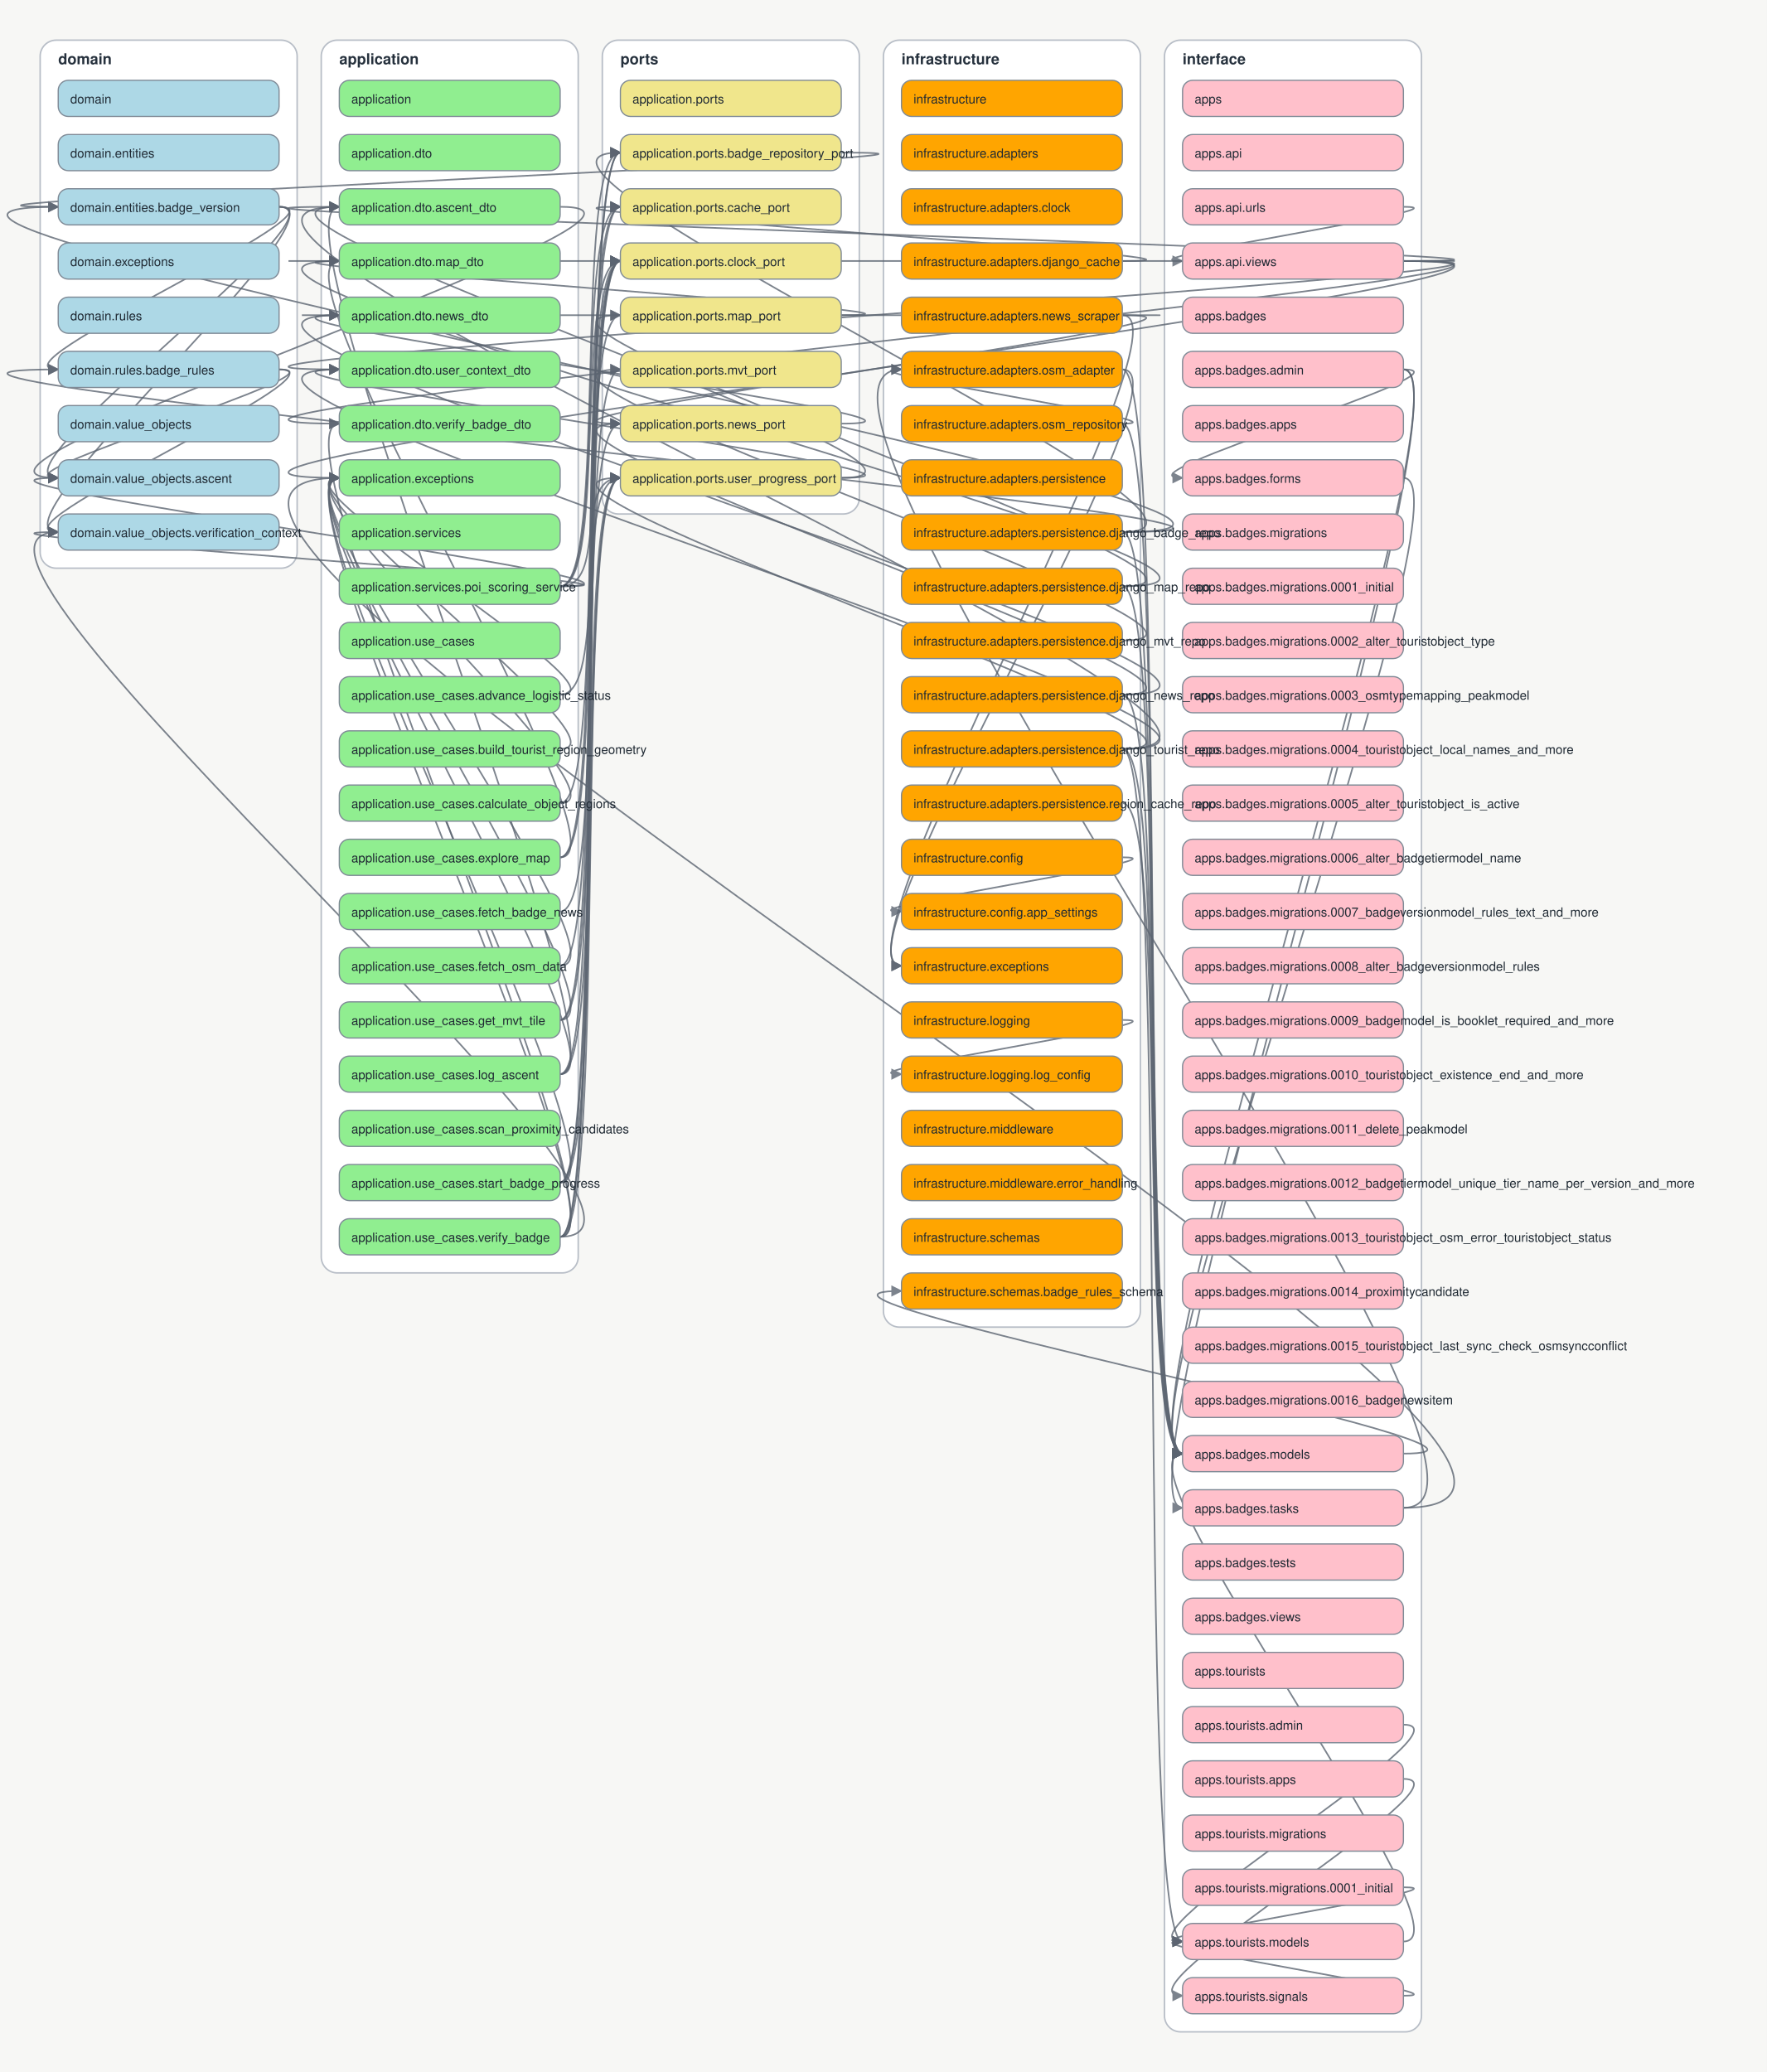
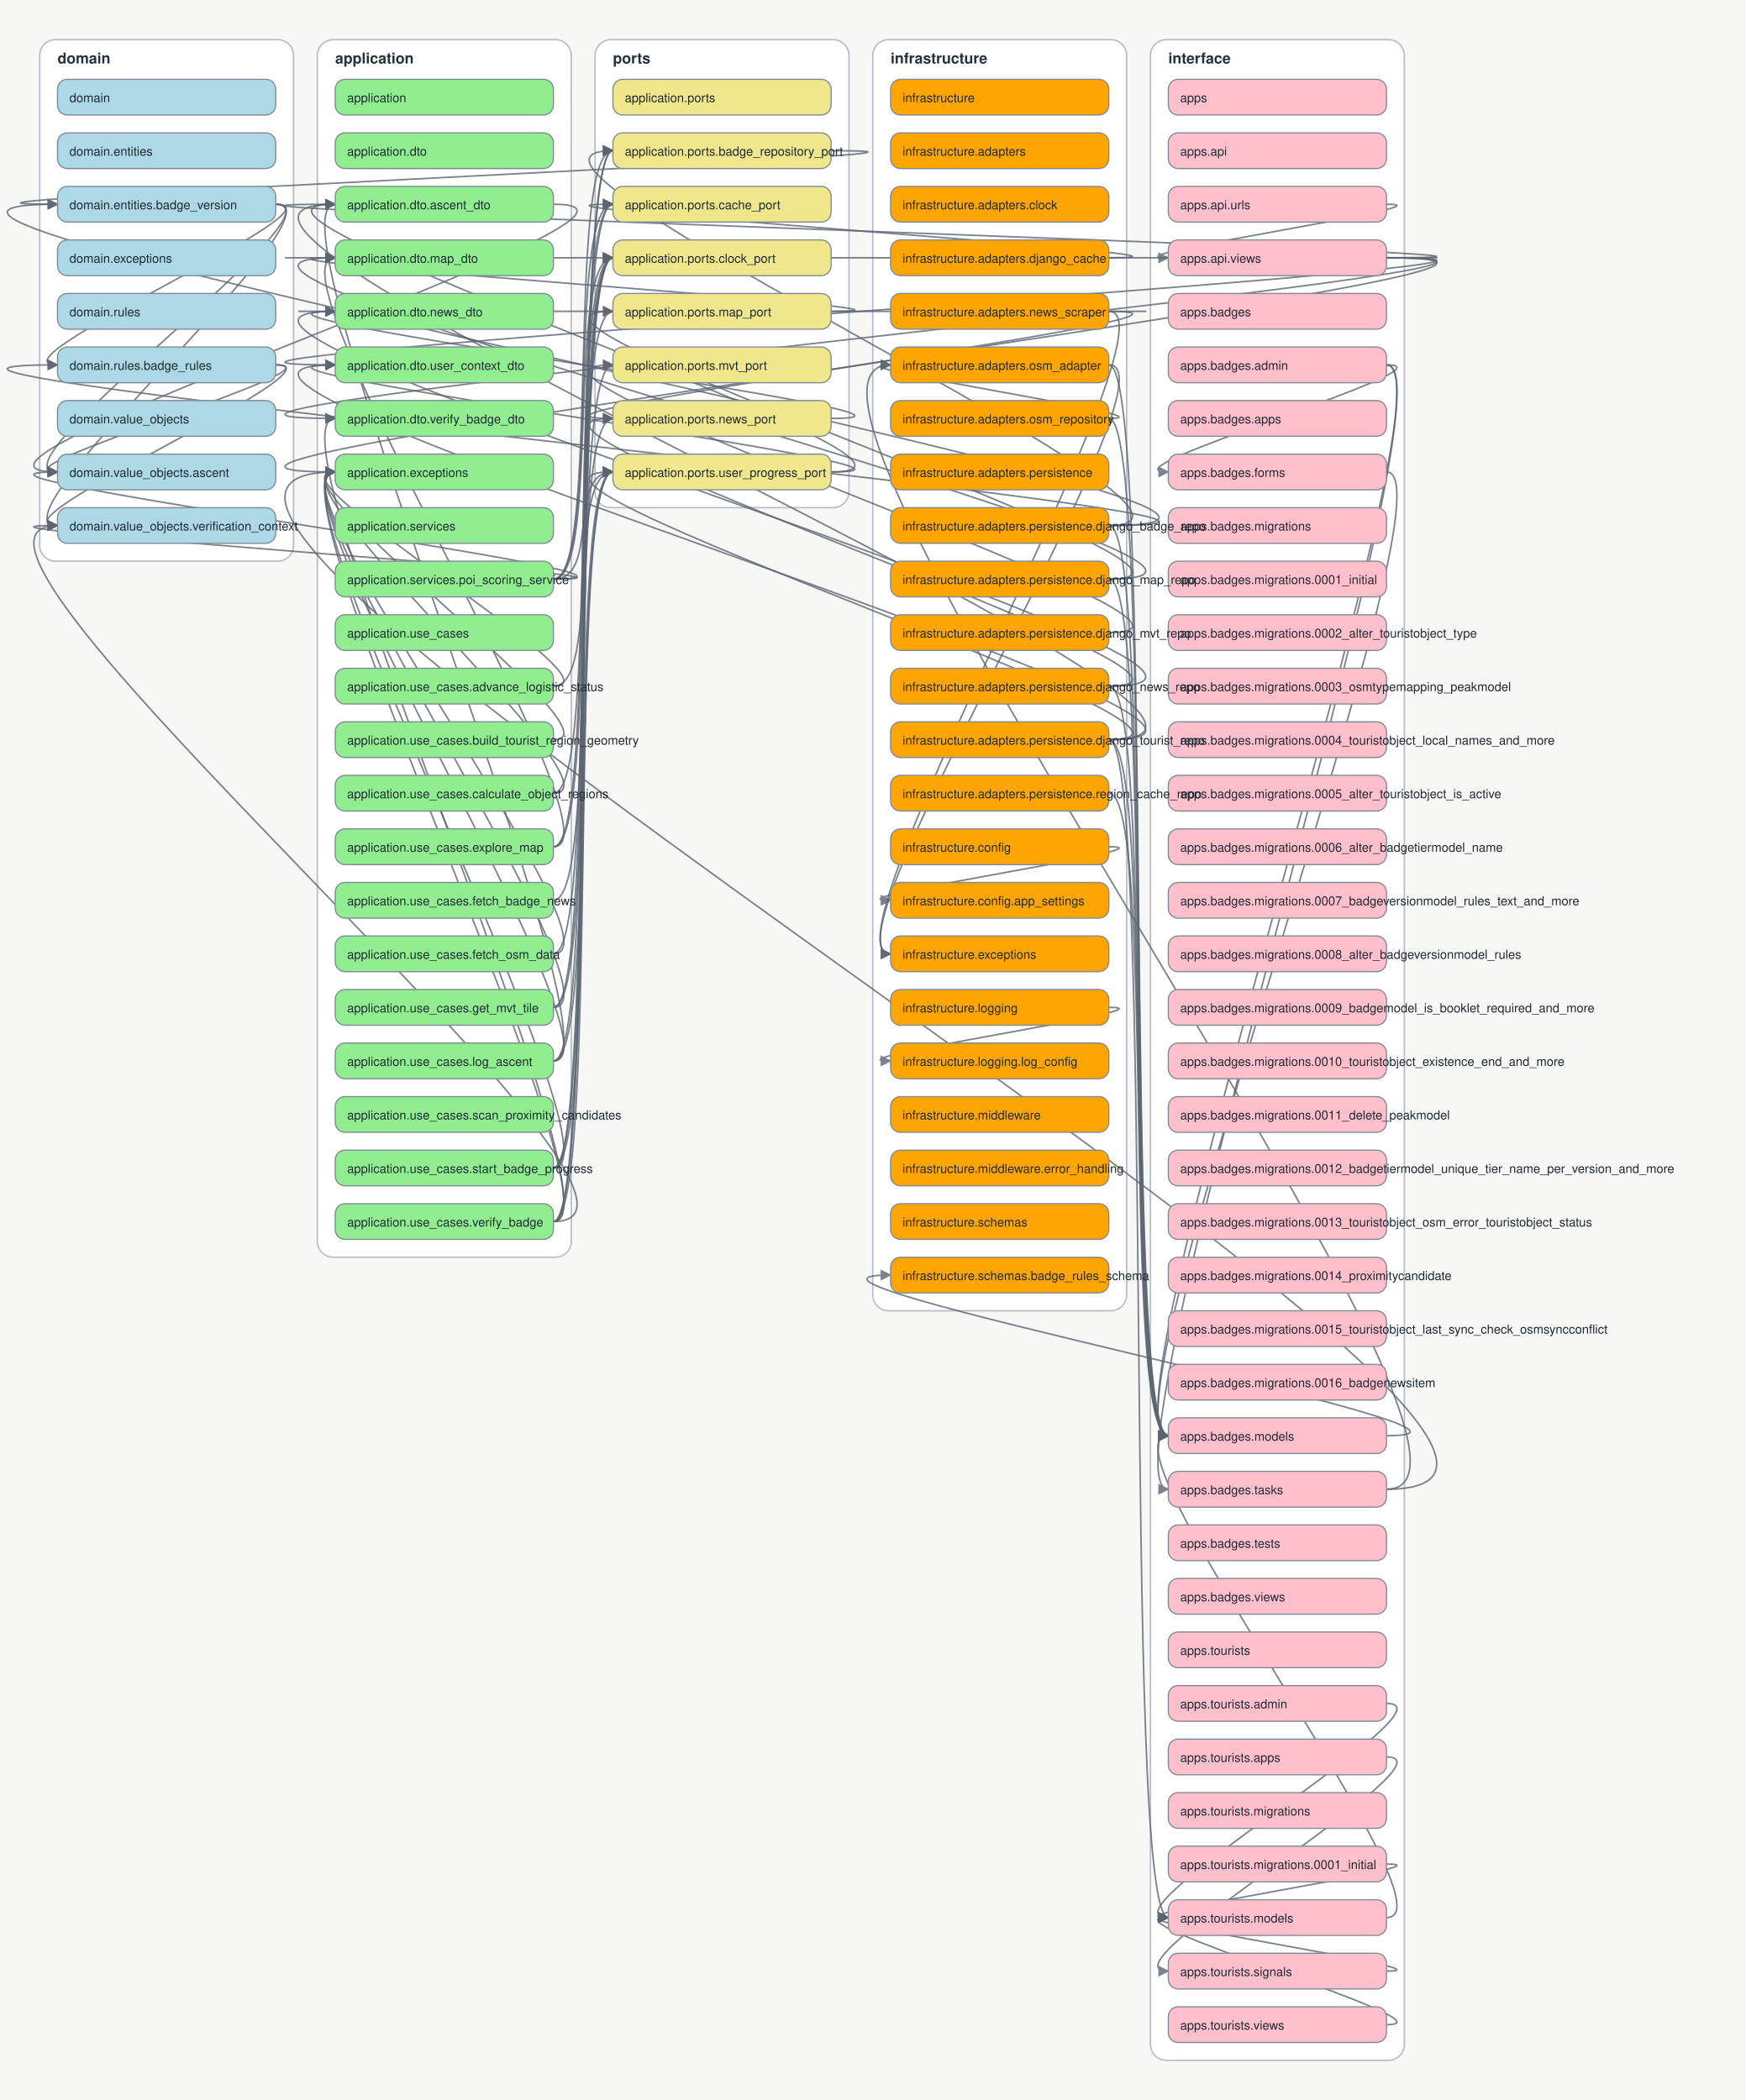
- <svg xmlns="http://www.w3.org/2000/svg" width="1760" height="2064" viewBox="0 0 1760 2064">
+ <svg xmlns="http://www.w3.org/2000/svg" width="1760" height="2118" viewBox="0 0 1760 2118">
  <defs>
    <marker id="arrow" viewBox="0 0 10 10" refX="9" refY="5" markerWidth="7" markerHeight="7" orient="auto-start-reverse">
      <path d="M 0 0 L 10 5 L 0 10 z" fill="#5b6470" />
    </marker>
  </defs>
  <rect width="100%" height="100%" fill="#f7f7f5" />
  <rect x="40" y="40" width="256" height="526" rx="16" fill="#ffffff" stroke="#b8bec7" stroke-width="1.5" />
  <text x="58" y="64" font-family="Helvetica, Arial, sans-serif" font-size="15" font-weight="700" fill="#26313d">domain</text>
  <rect x="320" y="40" width="256" height="1228" rx="16" fill="#ffffff" stroke="#b8bec7" stroke-width="1.5" />
  <text x="338" y="64" font-family="Helvetica, Arial, sans-serif" font-size="15" font-weight="700" fill="#26313d">application</text>
  <rect x="600" y="40" width="256" height="472" rx="16" fill="#ffffff" stroke="#b8bec7" stroke-width="1.5" />
  <text x="618" y="64" font-family="Helvetica, Arial, sans-serif" font-size="15" font-weight="700" fill="#26313d">ports</text>
  <rect x="880" y="40" width="256" height="1282" rx="16" fill="#ffffff" stroke="#b8bec7" stroke-width="1.5" />
  <text x="898" y="64" font-family="Helvetica, Arial, sans-serif" font-size="15" font-weight="700" fill="#26313d">infrastructure</text>
-   <rect x="1160" y="40" width="256" height="1984" rx="16" fill="#ffffff" stroke="#b8bec7" stroke-width="1.5" />
+   <rect x="1160" y="40" width="256" height="2038" rx="16" fill="#ffffff" stroke="#b8bec7" stroke-width="1.5" />
  <text x="1178" y="64" font-family="Helvetica, Arial, sans-serif" font-size="15" font-weight="700" fill="#26313d">interface</text>
  <path d="M 558.0 206.0 C 733.0 206.0, -117.0 476.0, 58.0 476.0" fill="none" stroke="#5b6470" stroke-width="1.6" opacity="0.8" marker-end="url(#arrow)" />
  <path d="M 838.0 152.0 C 1111.0 152.0, -215.0 206.0, 58.0 206.0" fill="none" stroke="#5b6470" stroke-width="1.6" opacity="0.8" marker-end="url(#arrow)" />
  <path d="M 838.0 314.0 C 1013.0 314.0, 163.0 260.0, 338.0 260.0" fill="none" stroke="#5b6470" stroke-width="1.6" opacity="0.8" marker-end="url(#arrow)" />
  <path d="M 838.0 422.0 C 1013.0 422.0, 163.0 314.0, 338.0 314.0" fill="none" stroke="#5b6470" stroke-width="1.6" opacity="0.8" marker-end="url(#arrow)" />
  <path d="M 838.0 476.0 C 1013.0 476.0, 163.0 206.0, 338.0 206.0" fill="none" stroke="#5b6470" stroke-width="1.6" opacity="0.8" marker-end="url(#arrow)" />
  <path d="M 838.0 476.0 C 1013.0 476.0, 163.0 368.0, 338.0 368.0" fill="none" stroke="#5b6470" stroke-width="1.6" opacity="0.8" marker-end="url(#arrow)" />
  <path d="M 558.0 584.0 C 606.0 584.0, 570.0 152.0, 618.0 152.0" fill="none" stroke="#5b6470" stroke-width="1.6" opacity="0.8" marker-end="url(#arrow)" />
  <path d="M 558.0 584.0 C 606.0 584.0, 570.0 206.0, 618.0 206.0" fill="none" stroke="#5b6470" stroke-width="1.6" opacity="0.8" marker-end="url(#arrow)" />
  <path d="M 558.0 584.0 C 606.0 584.0, 570.0 260.0, 618.0 260.0" fill="none" stroke="#5b6470" stroke-width="1.6" opacity="0.8" marker-end="url(#arrow)" />
  <path d="M 558.0 584.0 C 606.0 584.0, 570.0 476.0, 618.0 476.0" fill="none" stroke="#5b6470" stroke-width="1.6" opacity="0.8" marker-end="url(#arrow)" />
  <path d="M 558.0 584.0 C 733.0 584.0, -117.0 476.0, 58.0 476.0" fill="none" stroke="#5b6470" stroke-width="1.6" opacity="0.8" marker-end="url(#arrow)" />
  <path d="M 558.0 584.0 C 733.0 584.0, -117.0 530.0, 58.0 530.0" fill="none" stroke="#5b6470" stroke-width="1.6" opacity="0.8" marker-end="url(#arrow)" />
  <path d="M 558.0 692.0 C 635.0 692.0, 261.0 476.0, 338.0 476.0" fill="none" stroke="#5b6470" stroke-width="1.6" opacity="0.8" marker-end="url(#arrow)" />
  <path d="M 558.0 692.0 C 606.0 692.0, 570.0 476.0, 618.0 476.0" fill="none" stroke="#5b6470" stroke-width="1.6" opacity="0.8" marker-end="url(#arrow)" />
  <path d="M 558.0 746.0 C 635.0 746.0, 261.0 476.0, 338.0 476.0" fill="none" stroke="#5b6470" stroke-width="1.6" opacity="0.8" marker-end="url(#arrow)" />
  <path d="M 558.0 800.0 C 635.0 800.0, 261.0 476.0, 338.0 476.0" fill="none" stroke="#5b6470" stroke-width="1.6" opacity="0.8" marker-end="url(#arrow)" />
  <path d="M 558.0 800.0 C 606.0 800.0, 570.0 260.0, 618.0 260.0" fill="none" stroke="#5b6470" stroke-width="1.6" opacity="0.8" marker-end="url(#arrow)" />
  <path d="M 558.0 854.0 C 635.0 854.0, 261.0 260.0, 338.0 260.0" fill="none" stroke="#5b6470" stroke-width="1.6" opacity="0.8" marker-end="url(#arrow)" />
  <path d="M 558.0 854.0 C 606.0 854.0, 570.0 206.0, 618.0 206.0" fill="none" stroke="#5b6470" stroke-width="1.6" opacity="0.8" marker-end="url(#arrow)" />
  <path d="M 558.0 854.0 C 606.0 854.0, 570.0 314.0, 618.0 314.0" fill="none" stroke="#5b6470" stroke-width="1.6" opacity="0.8" marker-end="url(#arrow)" />
  <path d="M 558.0 908.0 C 606.0 908.0, 570.0 422.0, 618.0 422.0" fill="none" stroke="#5b6470" stroke-width="1.6" opacity="0.8" marker-end="url(#arrow)" />
  <path d="M 558.0 962.0 C 635.0 962.0, 261.0 476.0, 338.0 476.0" fill="none" stroke="#5b6470" stroke-width="1.6" opacity="0.8" marker-end="url(#arrow)" />
  <path d="M 558.0 962.0 C 606.0 962.0, 570.0 260.0, 618.0 260.0" fill="none" stroke="#5b6470" stroke-width="1.6" opacity="0.8" marker-end="url(#arrow)" />
  <path d="M 558.0 1016.0 C 635.0 1016.0, 261.0 476.0, 338.0 476.0" fill="none" stroke="#5b6470" stroke-width="1.6" opacity="0.8" marker-end="url(#arrow)" />
  <path d="M 558.0 1016.0 C 606.0 1016.0, 570.0 206.0, 618.0 206.0" fill="none" stroke="#5b6470" stroke-width="1.6" opacity="0.8" marker-end="url(#arrow)" />
  <path d="M 558.0 1016.0 C 606.0 1016.0, 570.0 368.0, 618.0 368.0" fill="none" stroke="#5b6470" stroke-width="1.6" opacity="0.8" marker-end="url(#arrow)" />
  <path d="M 558.0 1070.0 C 635.0 1070.0, 261.0 206.0, 338.0 206.0" fill="none" stroke="#5b6470" stroke-width="1.6" opacity="0.8" marker-end="url(#arrow)" />
  <path d="M 558.0 1070.0 C 635.0 1070.0, 261.0 476.0, 338.0 476.0" fill="none" stroke="#5b6470" stroke-width="1.6" opacity="0.8" marker-end="url(#arrow)" />
  <path d="M 558.0 1070.0 C 606.0 1070.0, 570.0 260.0, 618.0 260.0" fill="none" stroke="#5b6470" stroke-width="1.6" opacity="0.8" marker-end="url(#arrow)" />
  <path d="M 558.0 1070.0 C 606.0 1070.0, 570.0 476.0, 618.0 476.0" fill="none" stroke="#5b6470" stroke-width="1.6" opacity="0.8" marker-end="url(#arrow)" />
  <path d="M 558.0 1178.0 C 635.0 1178.0, 261.0 476.0, 338.0 476.0" fill="none" stroke="#5b6470" stroke-width="1.6" opacity="0.8" marker-end="url(#arrow)" />
  <path d="M 558.0 1178.0 C 606.0 1178.0, 570.0 152.0, 618.0 152.0" fill="none" stroke="#5b6470" stroke-width="1.6" opacity="0.8" marker-end="url(#arrow)" />
  <path d="M 558.0 1178.0 C 606.0 1178.0, 570.0 260.0, 618.0 260.0" fill="none" stroke="#5b6470" stroke-width="1.6" opacity="0.8" marker-end="url(#arrow)" />
  <path d="M 558.0 1178.0 C 606.0 1178.0, 570.0 476.0, 618.0 476.0" fill="none" stroke="#5b6470" stroke-width="1.6" opacity="0.8" marker-end="url(#arrow)" />
  <path d="M 558.0 1232.0 C 635.0 1232.0, 261.0 422.0, 338.0 422.0" fill="none" stroke="#5b6470" stroke-width="1.6" opacity="0.8" marker-end="url(#arrow)" />
  <path d="M 558.0 1232.0 C 635.0 1232.0, 261.0 476.0, 338.0 476.0" fill="none" stroke="#5b6470" stroke-width="1.6" opacity="0.8" marker-end="url(#arrow)" />
  <path d="M 558.0 1232.0 C 606.0 1232.0, 570.0 152.0, 618.0 152.0" fill="none" stroke="#5b6470" stroke-width="1.6" opacity="0.8" marker-end="url(#arrow)" />
  <path d="M 558.0 1232.0 C 606.0 1232.0, 570.0 260.0, 618.0 260.0" fill="none" stroke="#5b6470" stroke-width="1.6" opacity="0.8" marker-end="url(#arrow)" />
  <path d="M 558.0 1232.0 C 606.0 1232.0, 570.0 476.0, 618.0 476.0" fill="none" stroke="#5b6470" stroke-width="1.6" opacity="0.8" marker-end="url(#arrow)" />
  <path d="M 558.0 1232.0 C 733.0 1232.0, -117.0 530.0, 58.0 530.0" fill="none" stroke="#5b6470" stroke-width="1.6" opacity="0.8" marker-end="url(#arrow)" />
  <path d="M 1398.0 206.0 C 1475.0 206.0, 1101.0 260.0, 1178.0 260.0" fill="none" stroke="#5b6470" stroke-width="1.6" opacity="0.8" marker-end="url(#arrow)" />
  <path d="M 1398.0 260.0 C 1769.0 260.0, -33.0 206.0, 338.0 206.0" fill="none" stroke="#5b6470" stroke-width="1.6" opacity="0.8" marker-end="url(#arrow)" />
  <path d="M 1398.0 260.0 C 1769.0 260.0, -33.0 260.0, 338.0 260.0" fill="none" stroke="#5b6470" stroke-width="1.6" opacity="0.8" marker-end="url(#arrow)" />
  <path d="M 1398.0 260.0 C 1769.0 260.0, -33.0 368.0, 338.0 368.0" fill="none" stroke="#5b6470" stroke-width="1.6" opacity="0.8" marker-end="url(#arrow)" />
  <path d="M 1398.0 260.0 C 1769.0 260.0, -33.0 422.0, 338.0 422.0" fill="none" stroke="#5b6470" stroke-width="1.6" opacity="0.8" marker-end="url(#arrow)" />
  <path d="M 1398.0 260.0 C 1769.0 260.0, -33.0 476.0, 338.0 476.0" fill="none" stroke="#5b6470" stroke-width="1.6" opacity="0.8" marker-end="url(#arrow)" />
  <path d="M 1398.0 368.0 C 1475.0 368.0, 1101.0 476.0, 1178.0 476.0" fill="none" stroke="#5b6470" stroke-width="1.6" opacity="0.8" marker-end="url(#arrow)" />
  <path d="M 1398.0 368.0 C 1475.0 368.0, 1101.0 1448.0, 1178.0 1448.0" fill="none" stroke="#5b6470" stroke-width="1.6" opacity="0.8" marker-end="url(#arrow)" />
  <path d="M 1398.0 368.0 C 1475.0 368.0, 1101.0 1502.0, 1178.0 1502.0" fill="none" stroke="#5b6470" stroke-width="1.6" opacity="0.8" marker-end="url(#arrow)" />
  <path d="M 1398.0 476.0 C 1475.0 476.0, 1101.0 1448.0, 1178.0 1448.0" fill="none" stroke="#5b6470" stroke-width="1.6" opacity="0.8" marker-end="url(#arrow)" />
  <path d="M 1398.0 1448.0 C 1573.0 1448.0, 723.0 1286.0, 898.0 1286.0" fill="none" stroke="#5b6470" stroke-width="1.6" opacity="0.8" marker-end="url(#arrow)" />
  <path d="M 1398.0 1502.0 C 1769.0 1502.0, -33.0 476.0, 338.0 476.0" fill="none" stroke="#5b6470" stroke-width="1.6" opacity="0.8" marker-end="url(#arrow)" />
  <path d="M 1398.0 1502.0 C 1573.0 1502.0, 723.0 368.0, 898.0 368.0" fill="none" stroke="#5b6470" stroke-width="1.6" opacity="0.8" marker-end="url(#arrow)" />
  <path d="M 1398.0 1718.0 C 1475.0 1718.0, 1101.0 1934.0, 1178.0 1934.0" fill="none" stroke="#5b6470" stroke-width="1.6" opacity="0.8" marker-end="url(#arrow)" />
  <path d="M 1398.0 1772.0 C 1475.0 1772.0, 1101.0 1988.0, 1178.0 1988.0" fill="none" stroke="#5b6470" stroke-width="1.6" opacity="0.8" marker-end="url(#arrow)" />
  <path d="M 1398.0 1880.0 C 1475.0 1880.0, 1101.0 1934.0, 1178.0 1934.0" fill="none" stroke="#5b6470" stroke-width="1.6" opacity="0.8" marker-end="url(#arrow)" />
  <path d="M 1398.0 1934.0 C 1475.0 1934.0, 1101.0 1448.0, 1178.0 1448.0" fill="none" stroke="#5b6470" stroke-width="1.6" opacity="0.8" marker-end="url(#arrow)" />
  <path d="M 1398.0 1988.0 C 1475.0 1988.0, 1101.0 1934.0, 1178.0 1934.0" fill="none" stroke="#5b6470" stroke-width="1.6" opacity="0.8" marker-end="url(#arrow)" />
+   <path d="M 1398.0 2042.0 C 1475.0 2042.0, 1101.0 1934.0, 1178.0 1934.0" fill="none" stroke="#5b6470" stroke-width="1.6" opacity="0.8" marker-end="url(#arrow)" />
  <path d="M 278.0 206.0 C 355.0 206.0, -19.0 368.0, 58.0 368.0" fill="none" stroke="#5b6470" stroke-width="1.6" opacity="0.8" marker-end="url(#arrow)" />
  <path d="M 278.0 206.0 C 355.0 206.0, -19.0 476.0, 58.0 476.0" fill="none" stroke="#5b6470" stroke-width="1.6" opacity="0.8" marker-end="url(#arrow)" />
  <path d="M 278.0 206.0 C 355.0 206.0, -19.0 530.0, 58.0 530.0" fill="none" stroke="#5b6470" stroke-width="1.6" opacity="0.8" marker-end="url(#arrow)" />
  <path d="M 278.0 368.0 C 355.0 368.0, -19.0 476.0, 58.0 476.0" fill="none" stroke="#5b6470" stroke-width="1.6" opacity="0.8" marker-end="url(#arrow)" />
  <path d="M 278.0 368.0 C 355.0 368.0, -19.0 530.0, 58.0 530.0" fill="none" stroke="#5b6470" stroke-width="1.6" opacity="0.8" marker-end="url(#arrow)" />
  <path d="M 1118.0 260.0 C 1293.0 260.0, 443.0 206.0, 618.0 206.0" fill="none" stroke="#5b6470" stroke-width="1.6" opacity="0.8" marker-end="url(#arrow)" />
  <path d="M 1118.0 314.0 C 1391.0 314.0, 65.0 314.0, 338.0 314.0" fill="none" stroke="#5b6470" stroke-width="1.6" opacity="0.8" marker-end="url(#arrow)" />
  <path d="M 1118.0 314.0 C 1293.0 314.0, 443.0 422.0, 618.0 422.0" fill="none" stroke="#5b6470" stroke-width="1.6" opacity="0.8" marker-end="url(#arrow)" />
  <path d="M 1118.0 314.0 C 1195.0 314.0, 821.0 962.0, 898.0 962.0" fill="none" stroke="#5b6470" stroke-width="1.6" opacity="0.8" marker-end="url(#arrow)" />
  <path d="M 1118.0 368.0 C 1166.0 368.0, 1130.0 1448.0, 1178.0 1448.0" fill="none" stroke="#5b6470" stroke-width="1.6" opacity="0.8" marker-end="url(#arrow)" />
  <path d="M 1118.0 368.0 C 1195.0 368.0, 821.0 962.0, 898.0 962.0" fill="none" stroke="#5b6470" stroke-width="1.6" opacity="0.8" marker-end="url(#arrow)" />
  <path d="M 1118.0 422.0 C 1166.0 422.0, 1130.0 1448.0, 1178.0 1448.0" fill="none" stroke="#5b6470" stroke-width="1.6" opacity="0.8" marker-end="url(#arrow)" />
  <path d="M 1118.0 422.0 C 1195.0 422.0, 821.0 368.0, 898.0 368.0" fill="none" stroke="#5b6470" stroke-width="1.6" opacity="0.8" marker-end="url(#arrow)" />
  <path d="M 1118.0 530.0 C 1293.0 530.0, 443.0 152.0, 618.0 152.0" fill="none" stroke="#5b6470" stroke-width="1.6" opacity="0.8" marker-end="url(#arrow)" />
  <path d="M 1118.0 530.0 C 1166.0 530.0, 1130.0 1448.0, 1178.0 1448.0" fill="none" stroke="#5b6470" stroke-width="1.6" opacity="0.8" marker-end="url(#arrow)" />
  <path d="M 1118.0 530.0 C 1489.0 530.0, -313.0 206.0, 58.0 206.0" fill="none" stroke="#5b6470" stroke-width="1.6" opacity="0.8" marker-end="url(#arrow)" />
  <path d="M 1118.0 530.0 C 1489.0 530.0, -313.0 368.0, 58.0 368.0" fill="none" stroke="#5b6470" stroke-width="1.6" opacity="0.8" marker-end="url(#arrow)" />
  <path d="M 1118.0 584.0 C 1391.0 584.0, 65.0 260.0, 338.0 260.0" fill="none" stroke="#5b6470" stroke-width="1.6" opacity="0.8" marker-end="url(#arrow)" />
  <path d="M 1118.0 584.0 C 1293.0 584.0, 443.0 314.0, 618.0 314.0" fill="none" stroke="#5b6470" stroke-width="1.6" opacity="0.8" marker-end="url(#arrow)" />
  <path d="M 1118.0 584.0 C 1166.0 584.0, 1130.0 1448.0, 1178.0 1448.0" fill="none" stroke="#5b6470" stroke-width="1.6" opacity="0.8" marker-end="url(#arrow)" />
  <path d="M 1118.0 638.0 C 1293.0 638.0, 443.0 368.0, 618.0 368.0" fill="none" stroke="#5b6470" stroke-width="1.6" opacity="0.8" marker-end="url(#arrow)" />
  <path d="M 1118.0 692.0 C 1391.0 692.0, 65.0 314.0, 338.0 314.0" fill="none" stroke="#5b6470" stroke-width="1.6" opacity="0.8" marker-end="url(#arrow)" />
  <path d="M 1118.0 692.0 C 1293.0 692.0, 443.0 422.0, 618.0 422.0" fill="none" stroke="#5b6470" stroke-width="1.6" opacity="0.8" marker-end="url(#arrow)" />
  <path d="M 1118.0 692.0 C 1166.0 692.0, 1130.0 1448.0, 1178.0 1448.0" fill="none" stroke="#5b6470" stroke-width="1.6" opacity="0.8" marker-end="url(#arrow)" />
  <path d="M 1118.0 746.0 C 1391.0 746.0, 65.0 206.0, 338.0 206.0" fill="none" stroke="#5b6470" stroke-width="1.6" opacity="0.8" marker-end="url(#arrow)" />
  <path d="M 1118.0 746.0 C 1391.0 746.0, 65.0 368.0, 338.0 368.0" fill="none" stroke="#5b6470" stroke-width="1.6" opacity="0.8" marker-end="url(#arrow)" />
  <path d="M 1118.0 746.0 C 1293.0 746.0, 443.0 476.0, 618.0 476.0" fill="none" stroke="#5b6470" stroke-width="1.6" opacity="0.8" marker-end="url(#arrow)" />
  <path d="M 1118.0 746.0 C 1166.0 746.0, 1130.0 1448.0, 1178.0 1448.0" fill="none" stroke="#5b6470" stroke-width="1.6" opacity="0.8" marker-end="url(#arrow)" />
  <path d="M 1118.0 746.0 C 1166.0 746.0, 1130.0 1934.0, 1178.0 1934.0" fill="none" stroke="#5b6470" stroke-width="1.6" opacity="0.8" marker-end="url(#arrow)" />
  <path d="M 1118.0 800.0 C 1166.0 800.0, 1130.0 1448.0, 1178.0 1448.0" fill="none" stroke="#5b6470" stroke-width="1.6" opacity="0.8" marker-end="url(#arrow)" />
  <path d="M 1118.0 854.0 C 1195.0 854.0, 821.0 908.0, 898.0 908.0" fill="none" stroke="#5b6470" stroke-width="1.6" opacity="0.8" marker-end="url(#arrow)" />
  <path d="M 1118.0 1016.0 C 1195.0 1016.0, 821.0 1070.0, 898.0 1070.0" fill="none" stroke="#5b6470" stroke-width="1.6" opacity="0.8" marker-end="url(#arrow)" />
  <rect x="338" y="80" width="220" height="36" rx="10" fill="lightgreen" stroke="#7f8a96" stroke-width="1.2" />
  <text x="350" y="103" font-family="Helvetica, Arial, sans-serif" font-size="12.5" fill="#1f2933">application</text>
  <rect x="338" y="134" width="220" height="36" rx="10" fill="lightgreen" stroke="#7f8a96" stroke-width="1.2" />
  <text x="350" y="157" font-family="Helvetica, Arial, sans-serif" font-size="12.5" fill="#1f2933">application.dto</text>
  <rect x="338" y="188" width="220" height="36" rx="10" fill="lightgreen" stroke="#7f8a96" stroke-width="1.2" />
  <text x="350" y="211" font-family="Helvetica, Arial, sans-serif" font-size="12.5" fill="#1f2933">application.dto.ascent_dto</text>
  <rect x="338" y="242" width="220" height="36" rx="10" fill="lightgreen" stroke="#7f8a96" stroke-width="1.2" />
  <text x="350" y="265" font-family="Helvetica, Arial, sans-serif" font-size="12.5" fill="#1f2933">application.dto.map_dto</text>
  <rect x="338" y="296" width="220" height="36" rx="10" fill="lightgreen" stroke="#7f8a96" stroke-width="1.2" />
  <text x="350" y="319" font-family="Helvetica, Arial, sans-serif" font-size="12.5" fill="#1f2933">application.dto.news_dto</text>
  <rect x="338" y="350" width="220" height="36" rx="10" fill="lightgreen" stroke="#7f8a96" stroke-width="1.2" />
  <text x="350" y="373" font-family="Helvetica, Arial, sans-serif" font-size="12.5" fill="#1f2933">application.dto.user_context_dto</text>
  <rect x="338" y="404" width="220" height="36" rx="10" fill="lightgreen" stroke="#7f8a96" stroke-width="1.2" />
  <text x="350" y="427" font-family="Helvetica, Arial, sans-serif" font-size="12.5" fill="#1f2933">application.dto.verify_badge_dto</text>
  <rect x="338" y="458" width="220" height="36" rx="10" fill="lightgreen" stroke="#7f8a96" stroke-width="1.2" />
  <text x="350" y="481" font-family="Helvetica, Arial, sans-serif" font-size="12.5" fill="#1f2933">application.exceptions</text>
  <rect x="618" y="80" width="220" height="36" rx="10" fill="khaki" stroke="#7f8a96" stroke-width="1.2" />
  <text x="630" y="103" font-family="Helvetica, Arial, sans-serif" font-size="12.5" fill="#1f2933">application.ports</text>
  <rect x="618" y="134" width="220" height="36" rx="10" fill="khaki" stroke="#7f8a96" stroke-width="1.2" />
  <text x="630" y="157" font-family="Helvetica, Arial, sans-serif" font-size="12.5" fill="#1f2933">application.ports.badge_repository_port</text>
  <rect x="618" y="188" width="220" height="36" rx="10" fill="khaki" stroke="#7f8a96" stroke-width="1.2" />
  <text x="630" y="211" font-family="Helvetica, Arial, sans-serif" font-size="12.5" fill="#1f2933">application.ports.cache_port</text>
  <rect x="618" y="242" width="220" height="36" rx="10" fill="khaki" stroke="#7f8a96" stroke-width="1.2" />
  <text x="630" y="265" font-family="Helvetica, Arial, sans-serif" font-size="12.5" fill="#1f2933">application.ports.clock_port</text>
  <rect x="618" y="296" width="220" height="36" rx="10" fill="khaki" stroke="#7f8a96" stroke-width="1.2" />
  <text x="630" y="319" font-family="Helvetica, Arial, sans-serif" font-size="12.5" fill="#1f2933">application.ports.map_port</text>
  <rect x="618" y="350" width="220" height="36" rx="10" fill="khaki" stroke="#7f8a96" stroke-width="1.2" />
  <text x="630" y="373" font-family="Helvetica, Arial, sans-serif" font-size="12.5" fill="#1f2933">application.ports.mvt_port</text>
  <rect x="618" y="404" width="220" height="36" rx="10" fill="khaki" stroke="#7f8a96" stroke-width="1.2" />
  <text x="630" y="427" font-family="Helvetica, Arial, sans-serif" font-size="12.5" fill="#1f2933">application.ports.news_port</text>
  <rect x="618" y="458" width="220" height="36" rx="10" fill="khaki" stroke="#7f8a96" stroke-width="1.2" />
  <text x="630" y="481" font-family="Helvetica, Arial, sans-serif" font-size="12.5" fill="#1f2933">application.ports.user_progress_port</text>
  <rect x="338" y="512" width="220" height="36" rx="10" fill="lightgreen" stroke="#7f8a96" stroke-width="1.2" />
  <text x="350" y="535" font-family="Helvetica, Arial, sans-serif" font-size="12.5" fill="#1f2933">application.services</text>
  <rect x="338" y="566" width="220" height="36" rx="10" fill="lightgreen" stroke="#7f8a96" stroke-width="1.2" />
  <text x="350" y="589" font-family="Helvetica, Arial, sans-serif" font-size="12.5" fill="#1f2933">application.services.poi_scoring_service</text>
  <rect x="338" y="620" width="220" height="36" rx="10" fill="lightgreen" stroke="#7f8a96" stroke-width="1.2" />
  <text x="350" y="643" font-family="Helvetica, Arial, sans-serif" font-size="12.5" fill="#1f2933">application.use_cases</text>
  <rect x="338" y="674" width="220" height="36" rx="10" fill="lightgreen" stroke="#7f8a96" stroke-width="1.2" />
  <text x="350" y="697" font-family="Helvetica, Arial, sans-serif" font-size="12.5" fill="#1f2933">application.use_cases.advance_logistic_status</text>
  <rect x="338" y="728" width="220" height="36" rx="10" fill="lightgreen" stroke="#7f8a96" stroke-width="1.2" />
  <text x="350" y="751" font-family="Helvetica, Arial, sans-serif" font-size="12.5" fill="#1f2933">application.use_cases.build_tourist_region_geometry</text>
  <rect x="338" y="782" width="220" height="36" rx="10" fill="lightgreen" stroke="#7f8a96" stroke-width="1.2" />
  <text x="350" y="805" font-family="Helvetica, Arial, sans-serif" font-size="12.5" fill="#1f2933">application.use_cases.calculate_object_regions</text>
  <rect x="338" y="836" width="220" height="36" rx="10" fill="lightgreen" stroke="#7f8a96" stroke-width="1.2" />
  <text x="350" y="859" font-family="Helvetica, Arial, sans-serif" font-size="12.5" fill="#1f2933">application.use_cases.explore_map</text>
  <rect x="338" y="890" width="220" height="36" rx="10" fill="lightgreen" stroke="#7f8a96" stroke-width="1.2" />
  <text x="350" y="913" font-family="Helvetica, Arial, sans-serif" font-size="12.5" fill="#1f2933">application.use_cases.fetch_badge_news</text>
  <rect x="338" y="944" width="220" height="36" rx="10" fill="lightgreen" stroke="#7f8a96" stroke-width="1.2" />
  <text x="350" y="967" font-family="Helvetica, Arial, sans-serif" font-size="12.5" fill="#1f2933">application.use_cases.fetch_osm_data</text>
  <rect x="338" y="998" width="220" height="36" rx="10" fill="lightgreen" stroke="#7f8a96" stroke-width="1.2" />
  <text x="350" y="1021" font-family="Helvetica, Arial, sans-serif" font-size="12.5" fill="#1f2933">application.use_cases.get_mvt_tile</text>
  <rect x="338" y="1052" width="220" height="36" rx="10" fill="lightgreen" stroke="#7f8a96" stroke-width="1.2" />
  <text x="350" y="1075" font-family="Helvetica, Arial, sans-serif" font-size="12.5" fill="#1f2933">application.use_cases.log_ascent</text>
  <rect x="338" y="1106" width="220" height="36" rx="10" fill="lightgreen" stroke="#7f8a96" stroke-width="1.2" />
  <text x="350" y="1129" font-family="Helvetica, Arial, sans-serif" font-size="12.5" fill="#1f2933">application.use_cases.scan_proximity_candidates</text>
  <rect x="338" y="1160" width="220" height="36" rx="10" fill="lightgreen" stroke="#7f8a96" stroke-width="1.2" />
  <text x="350" y="1183" font-family="Helvetica, Arial, sans-serif" font-size="12.5" fill="#1f2933">application.use_cases.start_badge_progress</text>
  <rect x="338" y="1214" width="220" height="36" rx="10" fill="lightgreen" stroke="#7f8a96" stroke-width="1.2" />
  <text x="350" y="1237" font-family="Helvetica, Arial, sans-serif" font-size="12.5" fill="#1f2933">application.use_cases.verify_badge</text>
  <rect x="1178" y="80" width="220" height="36" rx="10" fill="pink" stroke="#7f8a96" stroke-width="1.2" />
  <text x="1190" y="103" font-family="Helvetica, Arial, sans-serif" font-size="12.5" fill="#1f2933">apps</text>
  <rect x="1178" y="134" width="220" height="36" rx="10" fill="pink" stroke="#7f8a96" stroke-width="1.2" />
  <text x="1190" y="157" font-family="Helvetica, Arial, sans-serif" font-size="12.5" fill="#1f2933">apps.api</text>
  <rect x="1178" y="188" width="220" height="36" rx="10" fill="pink" stroke="#7f8a96" stroke-width="1.2" />
  <text x="1190" y="211" font-family="Helvetica, Arial, sans-serif" font-size="12.5" fill="#1f2933">apps.api.urls</text>
  <rect x="1178" y="242" width="220" height="36" rx="10" fill="pink" stroke="#7f8a96" stroke-width="1.2" />
  <text x="1190" y="265" font-family="Helvetica, Arial, sans-serif" font-size="12.5" fill="#1f2933">apps.api.views</text>
  <rect x="1178" y="296" width="220" height="36" rx="10" fill="pink" stroke="#7f8a96" stroke-width="1.2" />
  <text x="1190" y="319" font-family="Helvetica, Arial, sans-serif" font-size="12.5" fill="#1f2933">apps.badges</text>
  <rect x="1178" y="350" width="220" height="36" rx="10" fill="pink" stroke="#7f8a96" stroke-width="1.2" />
  <text x="1190" y="373" font-family="Helvetica, Arial, sans-serif" font-size="12.5" fill="#1f2933">apps.badges.admin</text>
  <rect x="1178" y="404" width="220" height="36" rx="10" fill="pink" stroke="#7f8a96" stroke-width="1.2" />
  <text x="1190" y="427" font-family="Helvetica, Arial, sans-serif" font-size="12.5" fill="#1f2933">apps.badges.apps</text>
  <rect x="1178" y="458" width="220" height="36" rx="10" fill="pink" stroke="#7f8a96" stroke-width="1.2" />
  <text x="1190" y="481" font-family="Helvetica, Arial, sans-serif" font-size="12.5" fill="#1f2933">apps.badges.forms</text>
  <rect x="1178" y="512" width="220" height="36" rx="10" fill="pink" stroke="#7f8a96" stroke-width="1.2" />
  <text x="1190" y="535" font-family="Helvetica, Arial, sans-serif" font-size="12.5" fill="#1f2933">apps.badges.migrations</text>
  <rect x="1178" y="566" width="220" height="36" rx="10" fill="pink" stroke="#7f8a96" stroke-width="1.2" />
  <text x="1190" y="589" font-family="Helvetica, Arial, sans-serif" font-size="12.5" fill="#1f2933">apps.badges.migrations.0001_initial</text>
  <rect x="1178" y="620" width="220" height="36" rx="10" fill="pink" stroke="#7f8a96" stroke-width="1.2" />
  <text x="1190" y="643" font-family="Helvetica, Arial, sans-serif" font-size="12.5" fill="#1f2933">apps.badges.migrations.0002_alter_touristobject_type</text>
  <rect x="1178" y="674" width="220" height="36" rx="10" fill="pink" stroke="#7f8a96" stroke-width="1.2" />
  <text x="1190" y="697" font-family="Helvetica, Arial, sans-serif" font-size="12.5" fill="#1f2933">apps.badges.migrations.0003_osmtypemapping_peakmodel</text>
  <rect x="1178" y="728" width="220" height="36" rx="10" fill="pink" stroke="#7f8a96" stroke-width="1.2" />
  <text x="1190" y="751" font-family="Helvetica, Arial, sans-serif" font-size="12.5" fill="#1f2933">apps.badges.migrations.0004_touristobject_local_names_and_more</text>
  <rect x="1178" y="782" width="220" height="36" rx="10" fill="pink" stroke="#7f8a96" stroke-width="1.2" />
  <text x="1190" y="805" font-family="Helvetica, Arial, sans-serif" font-size="12.5" fill="#1f2933">apps.badges.migrations.0005_alter_touristobject_is_active</text>
  <rect x="1178" y="836" width="220" height="36" rx="10" fill="pink" stroke="#7f8a96" stroke-width="1.2" />
  <text x="1190" y="859" font-family="Helvetica, Arial, sans-serif" font-size="12.5" fill="#1f2933">apps.badges.migrations.0006_alter_badgetiermodel_name</text>
  <rect x="1178" y="890" width="220" height="36" rx="10" fill="pink" stroke="#7f8a96" stroke-width="1.2" />
  <text x="1190" y="913" font-family="Helvetica, Arial, sans-serif" font-size="12.5" fill="#1f2933">apps.badges.migrations.0007_badgeversionmodel_rules_text_and_more</text>
  <rect x="1178" y="944" width="220" height="36" rx="10" fill="pink" stroke="#7f8a96" stroke-width="1.2" />
  <text x="1190" y="967" font-family="Helvetica, Arial, sans-serif" font-size="12.5" fill="#1f2933">apps.badges.migrations.0008_alter_badgeversionmodel_rules</text>
  <rect x="1178" y="998" width="220" height="36" rx="10" fill="pink" stroke="#7f8a96" stroke-width="1.2" />
  <text x="1190" y="1021" font-family="Helvetica, Arial, sans-serif" font-size="12.5" fill="#1f2933">apps.badges.migrations.0009_badgemodel_is_booklet_required_and_more</text>
  <rect x="1178" y="1052" width="220" height="36" rx="10" fill="pink" stroke="#7f8a96" stroke-width="1.2" />
  <text x="1190" y="1075" font-family="Helvetica, Arial, sans-serif" font-size="12.5" fill="#1f2933">apps.badges.migrations.0010_touristobject_existence_end_and_more</text>
  <rect x="1178" y="1106" width="220" height="36" rx="10" fill="pink" stroke="#7f8a96" stroke-width="1.2" />
  <text x="1190" y="1129" font-family="Helvetica, Arial, sans-serif" font-size="12.5" fill="#1f2933">apps.badges.migrations.0011_delete_peakmodel</text>
  <rect x="1178" y="1160" width="220" height="36" rx="10" fill="pink" stroke="#7f8a96" stroke-width="1.2" />
  <text x="1190" y="1183" font-family="Helvetica, Arial, sans-serif" font-size="12.5" fill="#1f2933">apps.badges.migrations.0012_badgetiermodel_unique_tier_name_per_version_and_more</text>
  <rect x="1178" y="1214" width="220" height="36" rx="10" fill="pink" stroke="#7f8a96" stroke-width="1.2" />
  <text x="1190" y="1237" font-family="Helvetica, Arial, sans-serif" font-size="12.5" fill="#1f2933">apps.badges.migrations.0013_touristobject_osm_error_touristobject_status</text>
  <rect x="1178" y="1268" width="220" height="36" rx="10" fill="pink" stroke="#7f8a96" stroke-width="1.2" />
  <text x="1190" y="1291" font-family="Helvetica, Arial, sans-serif" font-size="12.5" fill="#1f2933">apps.badges.migrations.0014_proximitycandidate</text>
  <rect x="1178" y="1322" width="220" height="36" rx="10" fill="pink" stroke="#7f8a96" stroke-width="1.2" />
  <text x="1190" y="1345" font-family="Helvetica, Arial, sans-serif" font-size="12.5" fill="#1f2933">apps.badges.migrations.0015_touristobject_last_sync_check_osmsyncconflict</text>
  <rect x="1178" y="1376" width="220" height="36" rx="10" fill="pink" stroke="#7f8a96" stroke-width="1.2" />
  <text x="1190" y="1399" font-family="Helvetica, Arial, sans-serif" font-size="12.5" fill="#1f2933">apps.badges.migrations.0016_badgenewsitem</text>
  <rect x="1178" y="1430" width="220" height="36" rx="10" fill="pink" stroke="#7f8a96" stroke-width="1.2" />
  <text x="1190" y="1453" font-family="Helvetica, Arial, sans-serif" font-size="12.5" fill="#1f2933">apps.badges.models</text>
  <rect x="1178" y="1484" width="220" height="36" rx="10" fill="pink" stroke="#7f8a96" stroke-width="1.2" />
  <text x="1190" y="1507" font-family="Helvetica, Arial, sans-serif" font-size="12.5" fill="#1f2933">apps.badges.tasks</text>
  <rect x="1178" y="1538" width="220" height="36" rx="10" fill="pink" stroke="#7f8a96" stroke-width="1.2" />
  <text x="1190" y="1561" font-family="Helvetica, Arial, sans-serif" font-size="12.5" fill="#1f2933">apps.badges.tests</text>
  <rect x="1178" y="1592" width="220" height="36" rx="10" fill="pink" stroke="#7f8a96" stroke-width="1.2" />
  <text x="1190" y="1615" font-family="Helvetica, Arial, sans-serif" font-size="12.5" fill="#1f2933">apps.badges.views</text>
  <rect x="1178" y="1646" width="220" height="36" rx="10" fill="pink" stroke="#7f8a96" stroke-width="1.2" />
  <text x="1190" y="1669" font-family="Helvetica, Arial, sans-serif" font-size="12.5" fill="#1f2933">apps.tourists</text>
  <rect x="1178" y="1700" width="220" height="36" rx="10" fill="pink" stroke="#7f8a96" stroke-width="1.2" />
  <text x="1190" y="1723" font-family="Helvetica, Arial, sans-serif" font-size="12.5" fill="#1f2933">apps.tourists.admin</text>
  <rect x="1178" y="1754" width="220" height="36" rx="10" fill="pink" stroke="#7f8a96" stroke-width="1.2" />
  <text x="1190" y="1777" font-family="Helvetica, Arial, sans-serif" font-size="12.5" fill="#1f2933">apps.tourists.apps</text>
  <rect x="1178" y="1808" width="220" height="36" rx="10" fill="pink" stroke="#7f8a96" stroke-width="1.2" />
  <text x="1190" y="1831" font-family="Helvetica, Arial, sans-serif" font-size="12.5" fill="#1f2933">apps.tourists.migrations</text>
  <rect x="1178" y="1862" width="220" height="36" rx="10" fill="pink" stroke="#7f8a96" stroke-width="1.2" />
  <text x="1190" y="1885" font-family="Helvetica, Arial, sans-serif" font-size="12.5" fill="#1f2933">apps.tourists.migrations.0001_initial</text>
  <rect x="1178" y="1916" width="220" height="36" rx="10" fill="pink" stroke="#7f8a96" stroke-width="1.2" />
  <text x="1190" y="1939" font-family="Helvetica, Arial, sans-serif" font-size="12.5" fill="#1f2933">apps.tourists.models</text>
  <rect x="1178" y="1970" width="220" height="36" rx="10" fill="pink" stroke="#7f8a96" stroke-width="1.2" />
  <text x="1190" y="1993" font-family="Helvetica, Arial, sans-serif" font-size="12.5" fill="#1f2933">apps.tourists.signals</text>
+   <rect x="1178" y="2024" width="220" height="36" rx="10" fill="pink" stroke="#7f8a96" stroke-width="1.2" />
+   <text x="1190" y="2047" font-family="Helvetica, Arial, sans-serif" font-size="12.5" fill="#1f2933">apps.tourists.views</text>
  <rect x="58" y="80" width="220" height="36" rx="10" fill="lightblue" stroke="#7f8a96" stroke-width="1.2" />
  <text x="70" y="103" font-family="Helvetica, Arial, sans-serif" font-size="12.5" fill="#1f2933">domain</text>
  <rect x="58" y="134" width="220" height="36" rx="10" fill="lightblue" stroke="#7f8a96" stroke-width="1.2" />
  <text x="70" y="157" font-family="Helvetica, Arial, sans-serif" font-size="12.5" fill="#1f2933">domain.entities</text>
  <rect x="58" y="188" width="220" height="36" rx="10" fill="lightblue" stroke="#7f8a96" stroke-width="1.2" />
  <text x="70" y="211" font-family="Helvetica, Arial, sans-serif" font-size="12.5" fill="#1f2933">domain.entities.badge_version</text>
  <rect x="58" y="242" width="220" height="36" rx="10" fill="lightblue" stroke="#7f8a96" stroke-width="1.2" />
  <text x="70" y="265" font-family="Helvetica, Arial, sans-serif" font-size="12.5" fill="#1f2933">domain.exceptions</text>
  <rect x="58" y="296" width="220" height="36" rx="10" fill="lightblue" stroke="#7f8a96" stroke-width="1.2" />
  <text x="70" y="319" font-family="Helvetica, Arial, sans-serif" font-size="12.5" fill="#1f2933">domain.rules</text>
  <rect x="58" y="350" width="220" height="36" rx="10" fill="lightblue" stroke="#7f8a96" stroke-width="1.2" />
  <text x="70" y="373" font-family="Helvetica, Arial, sans-serif" font-size="12.5" fill="#1f2933">domain.rules.badge_rules</text>
  <rect x="58" y="404" width="220" height="36" rx="10" fill="lightblue" stroke="#7f8a96" stroke-width="1.2" />
  <text x="70" y="427" font-family="Helvetica, Arial, sans-serif" font-size="12.5" fill="#1f2933">domain.value_objects</text>
  <rect x="58" y="458" width="220" height="36" rx="10" fill="lightblue" stroke="#7f8a96" stroke-width="1.2" />
  <text x="70" y="481" font-family="Helvetica, Arial, sans-serif" font-size="12.5" fill="#1f2933">domain.value_objects.ascent</text>
  <rect x="58" y="512" width="220" height="36" rx="10" fill="lightblue" stroke="#7f8a96" stroke-width="1.2" />
  <text x="70" y="535" font-family="Helvetica, Arial, sans-serif" font-size="12.5" fill="#1f2933">domain.value_objects.verification_context</text>
  <rect x="898" y="80" width="220" height="36" rx="10" fill="orange" stroke="#7f8a96" stroke-width="1.2" />
  <text x="910" y="103" font-family="Helvetica, Arial, sans-serif" font-size="12.5" fill="#1f2933">infrastructure</text>
  <rect x="898" y="134" width="220" height="36" rx="10" fill="orange" stroke="#7f8a96" stroke-width="1.2" />
  <text x="910" y="157" font-family="Helvetica, Arial, sans-serif" font-size="12.5" fill="#1f2933">infrastructure.adapters</text>
  <rect x="898" y="188" width="220" height="36" rx="10" fill="orange" stroke="#7f8a96" stroke-width="1.2" />
  <text x="910" y="211" font-family="Helvetica, Arial, sans-serif" font-size="12.5" fill="#1f2933">infrastructure.adapters.clock</text>
  <rect x="898" y="242" width="220" height="36" rx="10" fill="orange" stroke="#7f8a96" stroke-width="1.2" />
  <text x="910" y="265" font-family="Helvetica, Arial, sans-serif" font-size="12.5" fill="#1f2933">infrastructure.adapters.django_cache</text>
  <rect x="898" y="296" width="220" height="36" rx="10" fill="orange" stroke="#7f8a96" stroke-width="1.2" />
  <text x="910" y="319" font-family="Helvetica, Arial, sans-serif" font-size="12.5" fill="#1f2933">infrastructure.adapters.news_scraper</text>
  <rect x="898" y="350" width="220" height="36" rx="10" fill="orange" stroke="#7f8a96" stroke-width="1.2" />
  <text x="910" y="373" font-family="Helvetica, Arial, sans-serif" font-size="12.5" fill="#1f2933">infrastructure.adapters.osm_adapter</text>
  <rect x="898" y="404" width="220" height="36" rx="10" fill="orange" stroke="#7f8a96" stroke-width="1.2" />
  <text x="910" y="427" font-family="Helvetica, Arial, sans-serif" font-size="12.5" fill="#1f2933">infrastructure.adapters.osm_repository</text>
  <rect x="898" y="458" width="220" height="36" rx="10" fill="orange" stroke="#7f8a96" stroke-width="1.2" />
  <text x="910" y="481" font-family="Helvetica, Arial, sans-serif" font-size="12.5" fill="#1f2933">infrastructure.adapters.persistence</text>
  <rect x="898" y="512" width="220" height="36" rx="10" fill="orange" stroke="#7f8a96" stroke-width="1.2" />
  <text x="910" y="535" font-family="Helvetica, Arial, sans-serif" font-size="12.5" fill="#1f2933">infrastructure.adapters.persistence.django_badge_repo</text>
  <rect x="898" y="566" width="220" height="36" rx="10" fill="orange" stroke="#7f8a96" stroke-width="1.2" />
  <text x="910" y="589" font-family="Helvetica, Arial, sans-serif" font-size="12.5" fill="#1f2933">infrastructure.adapters.persistence.django_map_repo</text>
  <rect x="898" y="620" width="220" height="36" rx="10" fill="orange" stroke="#7f8a96" stroke-width="1.2" />
  <text x="910" y="643" font-family="Helvetica, Arial, sans-serif" font-size="12.5" fill="#1f2933">infrastructure.adapters.persistence.django_mvt_repo</text>
  <rect x="898" y="674" width="220" height="36" rx="10" fill="orange" stroke="#7f8a96" stroke-width="1.2" />
  <text x="910" y="697" font-family="Helvetica, Arial, sans-serif" font-size="12.5" fill="#1f2933">infrastructure.adapters.persistence.django_news_repo</text>
  <rect x="898" y="728" width="220" height="36" rx="10" fill="orange" stroke="#7f8a96" stroke-width="1.2" />
  <text x="910" y="751" font-family="Helvetica, Arial, sans-serif" font-size="12.5" fill="#1f2933">infrastructure.adapters.persistence.django_tourist_repo</text>
  <rect x="898" y="782" width="220" height="36" rx="10" fill="orange" stroke="#7f8a96" stroke-width="1.2" />
  <text x="910" y="805" font-family="Helvetica, Arial, sans-serif" font-size="12.5" fill="#1f2933">infrastructure.adapters.persistence.region_cache_repo</text>
  <rect x="898" y="836" width="220" height="36" rx="10" fill="orange" stroke="#7f8a96" stroke-width="1.2" />
  <text x="910" y="859" font-family="Helvetica, Arial, sans-serif" font-size="12.5" fill="#1f2933">infrastructure.config</text>
  <rect x="898" y="890" width="220" height="36" rx="10" fill="orange" stroke="#7f8a96" stroke-width="1.2" />
  <text x="910" y="913" font-family="Helvetica, Arial, sans-serif" font-size="12.5" fill="#1f2933">infrastructure.config.app_settings</text>
  <rect x="898" y="944" width="220" height="36" rx="10" fill="orange" stroke="#7f8a96" stroke-width="1.2" />
  <text x="910" y="967" font-family="Helvetica, Arial, sans-serif" font-size="12.5" fill="#1f2933">infrastructure.exceptions</text>
  <rect x="898" y="998" width="220" height="36" rx="10" fill="orange" stroke="#7f8a96" stroke-width="1.2" />
  <text x="910" y="1021" font-family="Helvetica, Arial, sans-serif" font-size="12.5" fill="#1f2933">infrastructure.logging</text>
  <rect x="898" y="1052" width="220" height="36" rx="10" fill="orange" stroke="#7f8a96" stroke-width="1.2" />
  <text x="910" y="1075" font-family="Helvetica, Arial, sans-serif" font-size="12.5" fill="#1f2933">infrastructure.logging.log_config</text>
  <rect x="898" y="1106" width="220" height="36" rx="10" fill="orange" stroke="#7f8a96" stroke-width="1.2" />
  <text x="910" y="1129" font-family="Helvetica, Arial, sans-serif" font-size="12.5" fill="#1f2933">infrastructure.middleware</text>
  <rect x="898" y="1160" width="220" height="36" rx="10" fill="orange" stroke="#7f8a96" stroke-width="1.2" />
  <text x="910" y="1183" font-family="Helvetica, Arial, sans-serif" font-size="12.5" fill="#1f2933">infrastructure.middleware.error_handling</text>
  <rect x="898" y="1214" width="220" height="36" rx="10" fill="orange" stroke="#7f8a96" stroke-width="1.2" />
  <text x="910" y="1237" font-family="Helvetica, Arial, sans-serif" font-size="12.5" fill="#1f2933">infrastructure.schemas</text>
  <rect x="898" y="1268" width="220" height="36" rx="10" fill="orange" stroke="#7f8a96" stroke-width="1.2" />
  <text x="910" y="1291" font-family="Helvetica, Arial, sans-serif" font-size="12.5" fill="#1f2933">infrastructure.schemas.badge_rules_schema</text>
</svg>
